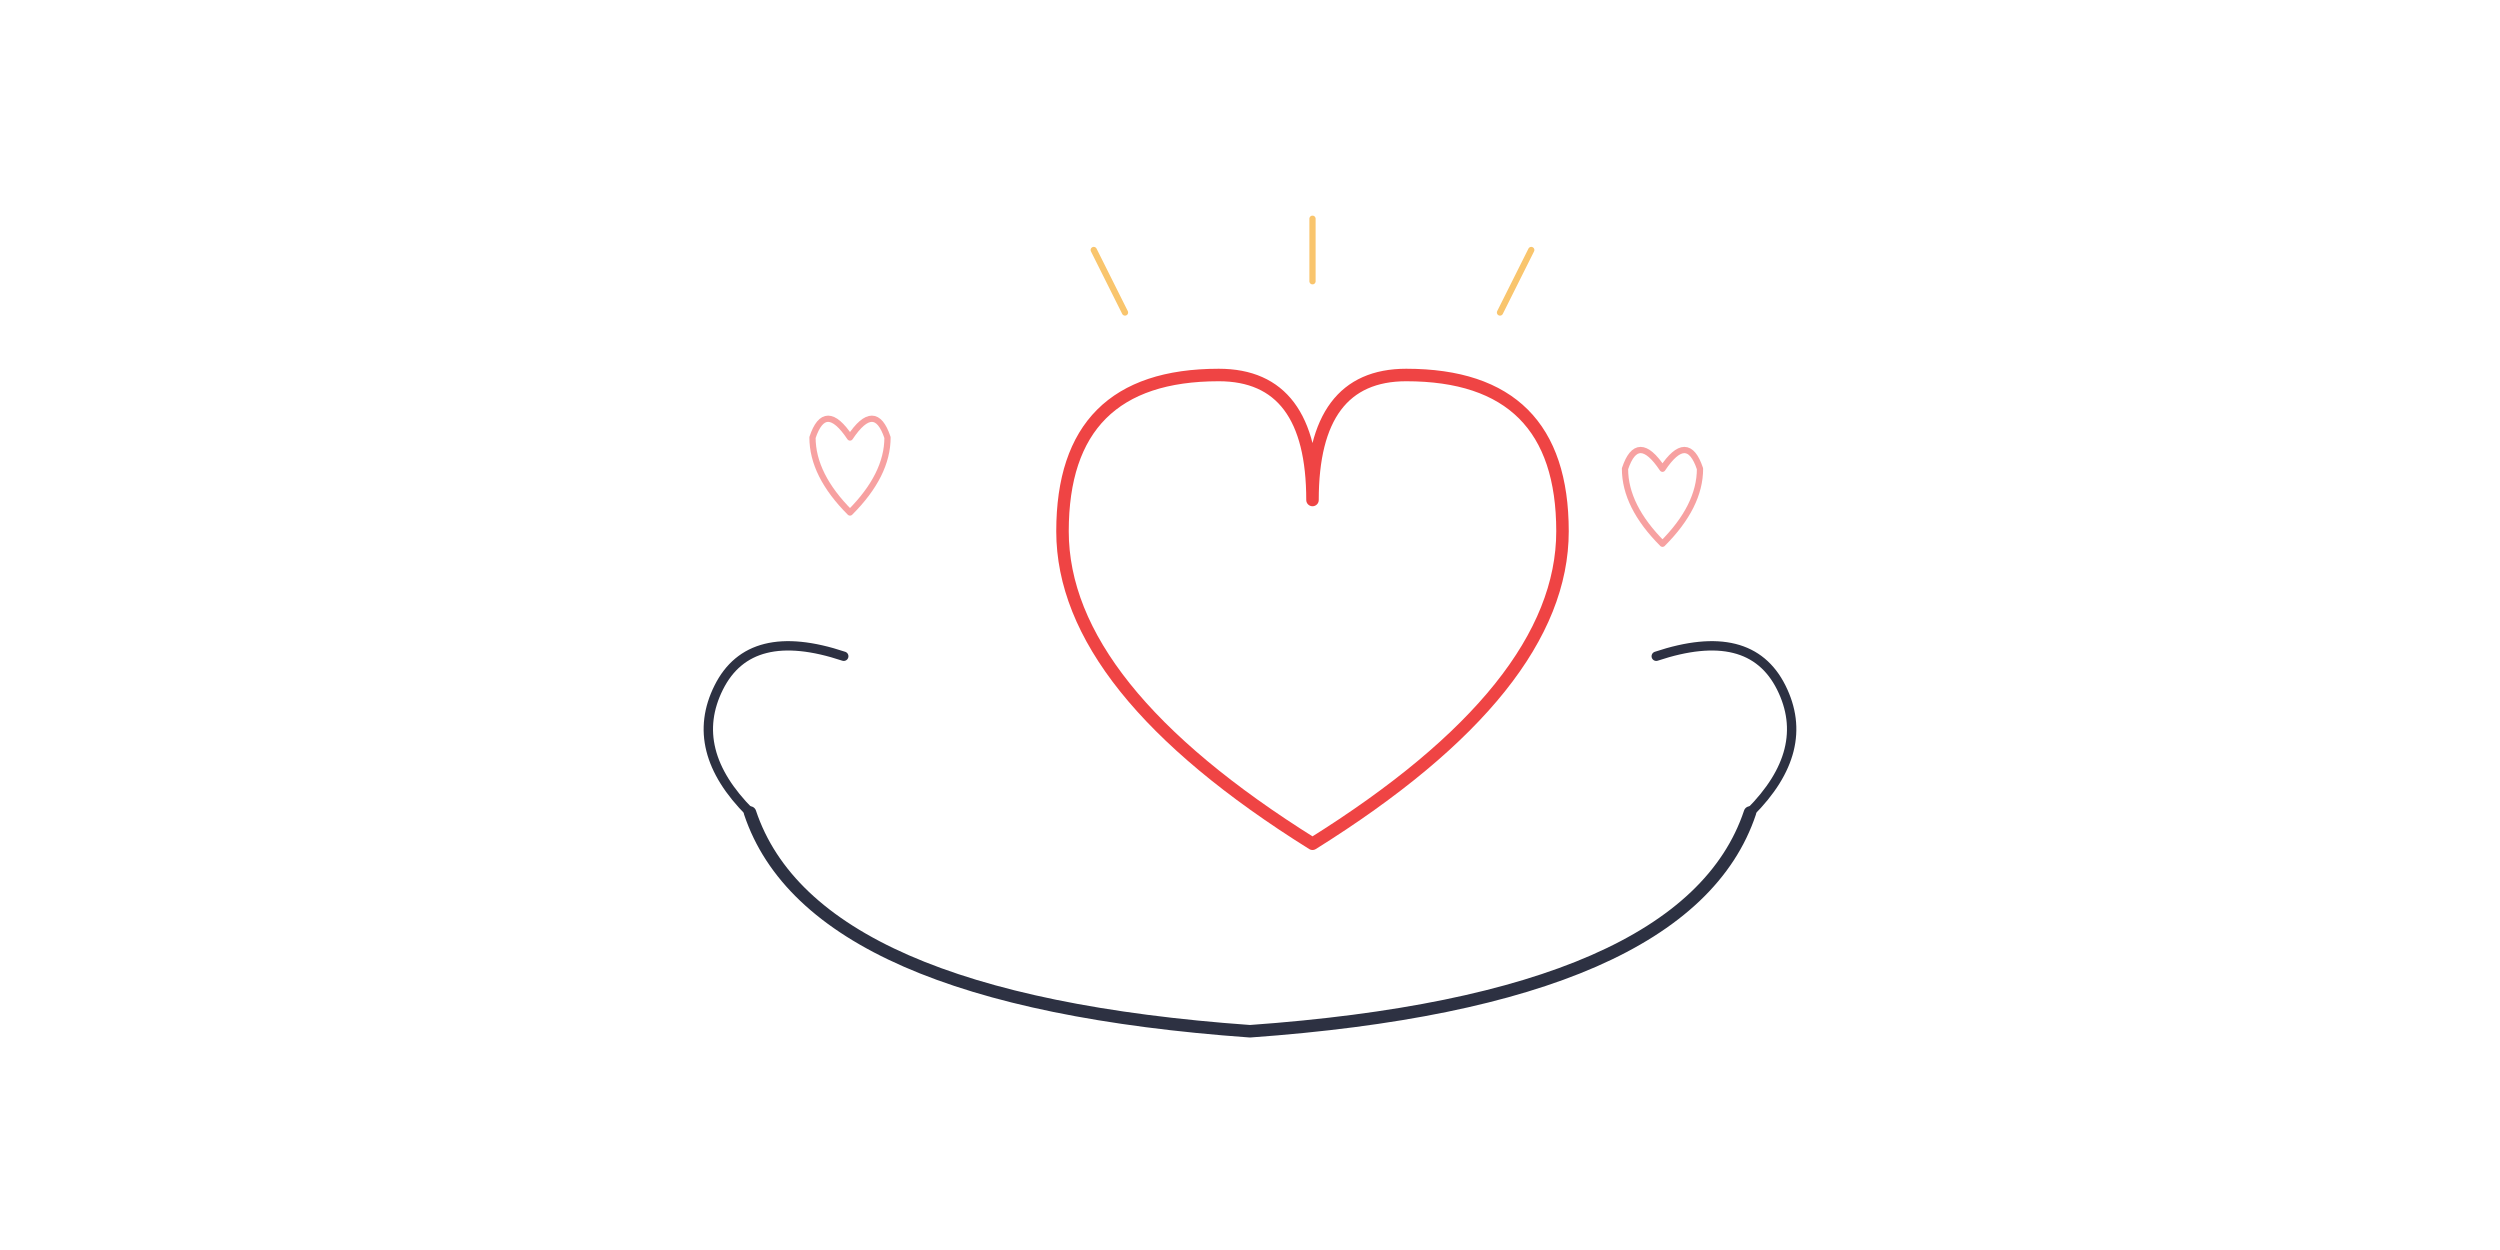
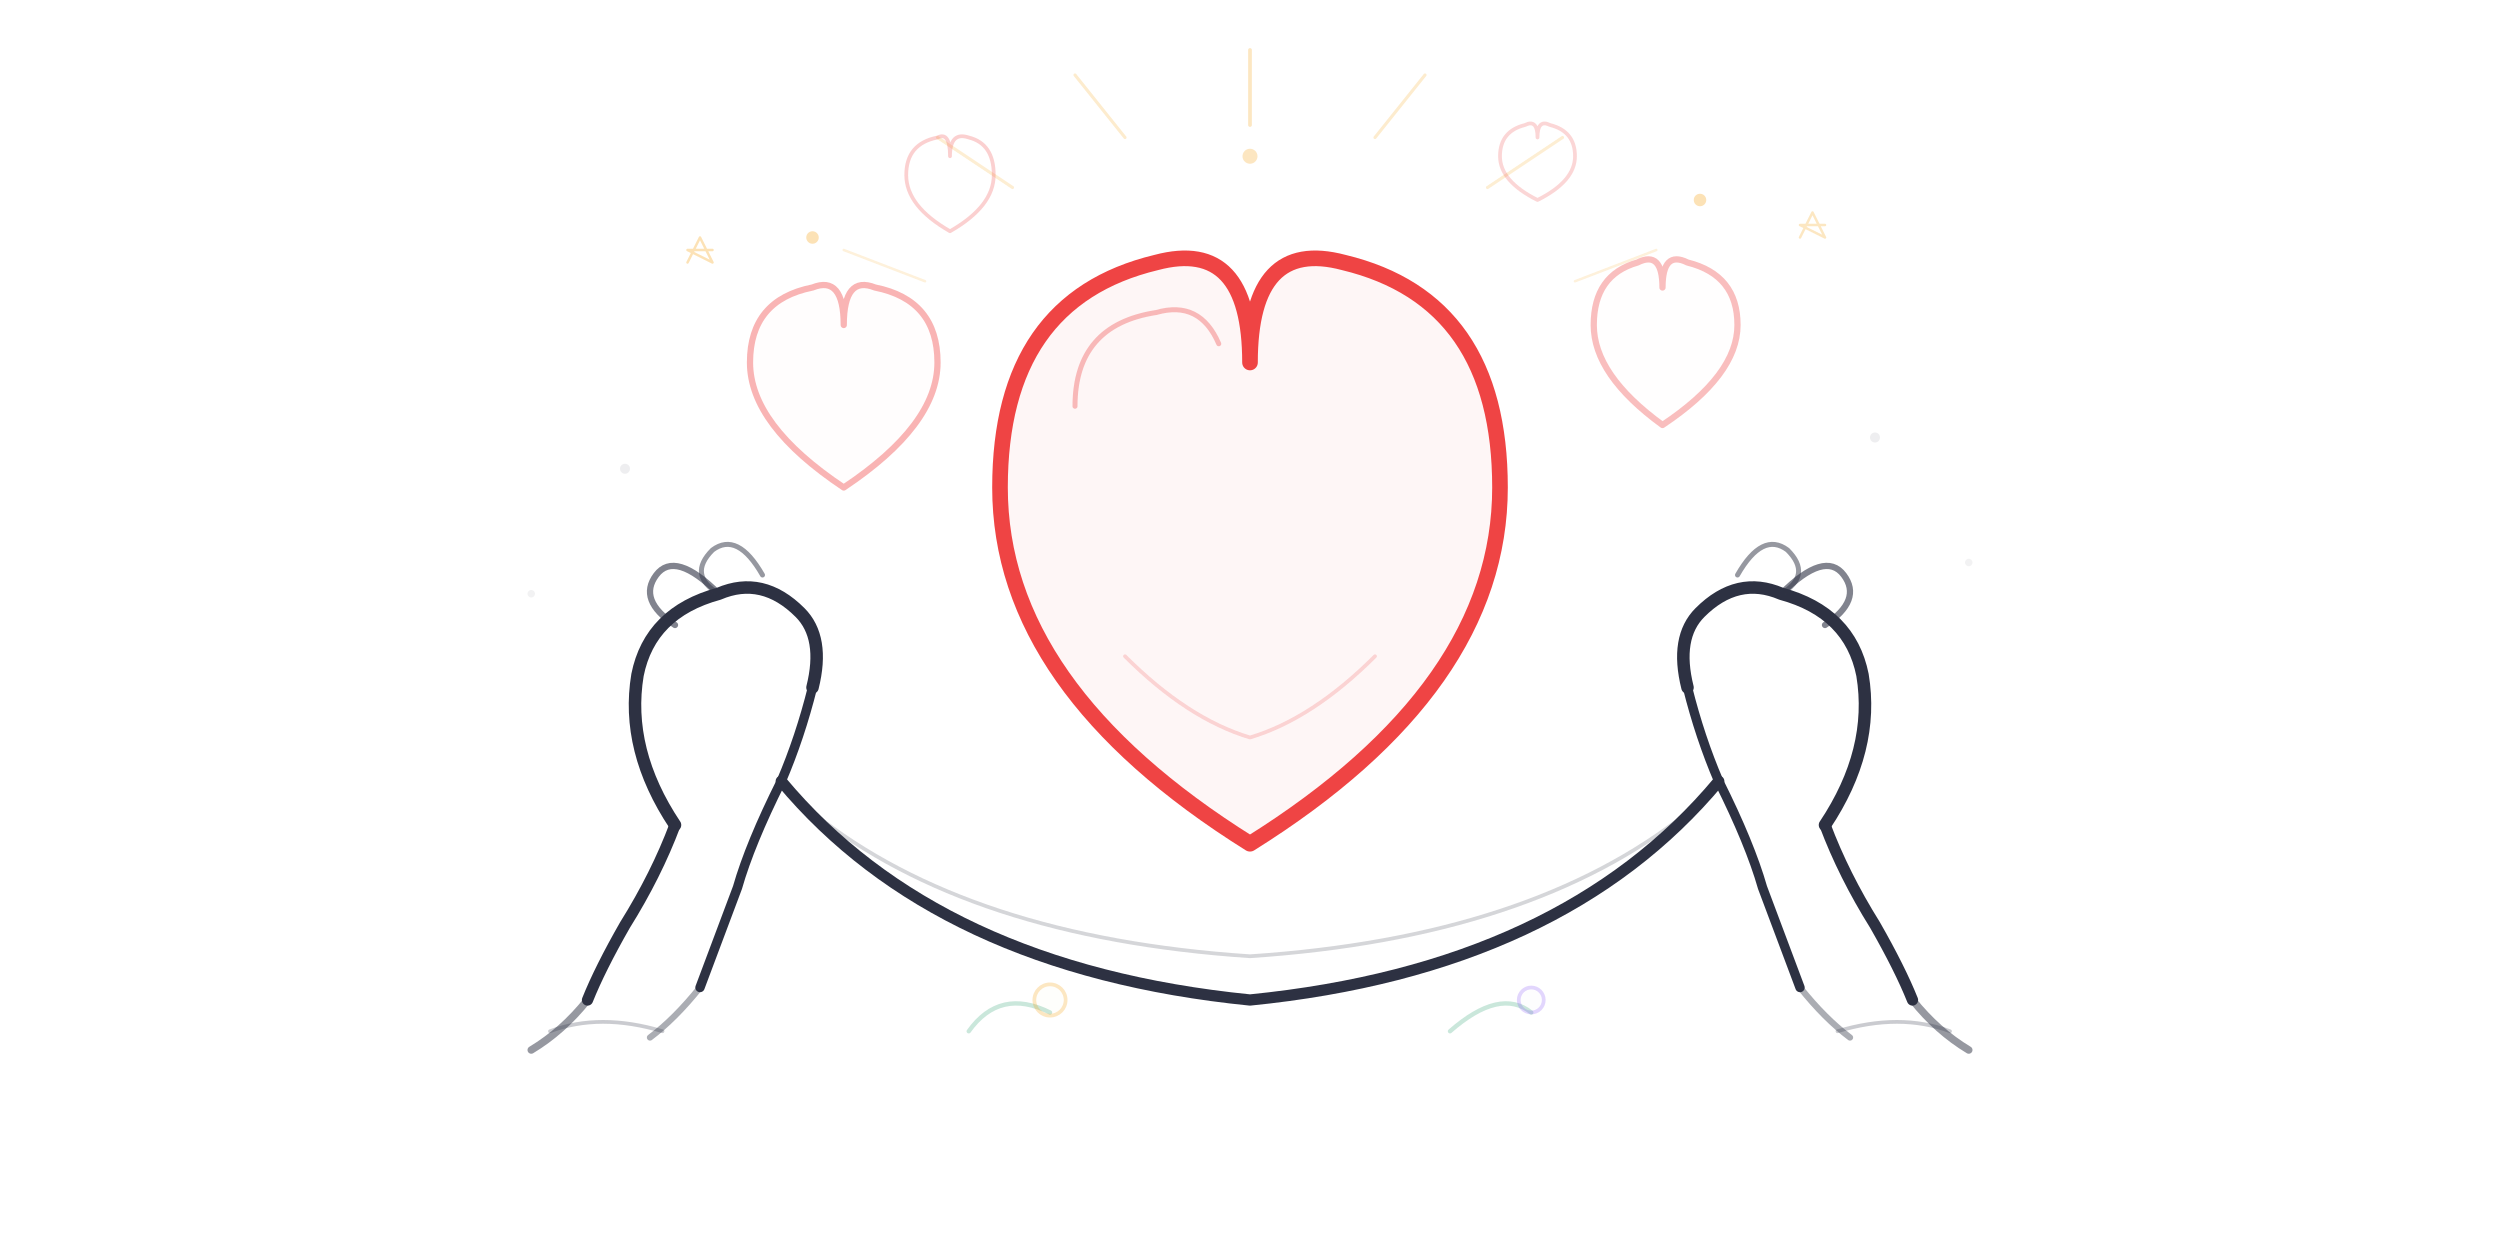
- <svg xmlns="http://www.w3.org/2000/svg" viewBox="0 0 400 200" fill="none" stroke="#2D3142" stroke-width="1.5" stroke-linecap="round" stroke-linejoin="round">
-   <path d="M120 130 Q130 160 200 165 Q270 160 280 130" stroke-width="2" />
-   <path d="M120 130 Q110 120 115 110 Q120 100 135 105" />
-   <path d="M280 130 Q290 120 285 110 Q280 100 265 105" />
-   <path d="M170 85 Q170 60 195 60 Q210 60 210 80 Q210 60 225 60 Q250 60 250 85 Q250 110 210 135 Q170 110 170 85 Z" stroke="#EF4444" stroke-width="2" fill="none" />
-   <path d="M130 70 Q132 64 136 70 Q140 64 142 70 Q142 76 136 82 Q130 76 130 70" stroke="#EF4444" stroke-width="1" opacity="0.5" />
-   <path d="M260 75 Q262 69 266 75 Q270 69 272 75 Q272 81 266 87 Q260 81 260 75" stroke="#EF4444" stroke-width="1" opacity="0.5" />
-   <line x1="210" y1="45" x2="210" y2="35" stroke="#F59E0B" stroke-width="1" opacity="0.6" />
-   <line x1="180" y1="50" x2="175" y2="40" stroke="#F59E0B" stroke-width="1" opacity="0.6" />
-   <line x1="240" y1="50" x2="245" y2="40" stroke="#F59E0B" stroke-width="1" opacity="0.6" />
+ <svg xmlns="http://www.w3.org/2000/svg" viewBox="0 0 400 200" fill="none" stroke-linecap="round" stroke-linejoin="round">
+   <line x1="200" y1="20" x2="200" y2="8" stroke="#F59E0B" stroke-width="0.6" opacity="0.25" />
+   <line x1="220" y1="22" x2="228" y2="12" stroke="#F59E0B" stroke-width="0.5" opacity="0.2" />
+   <line x1="180" y1="22" x2="172" y2="12" stroke="#F59E0B" stroke-width="0.5" opacity="0.2" />
+   <line x1="238" y1="30" x2="250" y2="22" stroke="#F59E0B" stroke-width="0.5" opacity="0.18" />
+   <line x1="162" y1="30" x2="150" y2="22" stroke="#F59E0B" stroke-width="0.5" opacity="0.18" />
+   <line x1="252" y1="45" x2="265" y2="40" stroke="#F59E0B" stroke-width="0.4" opacity="0.15" />
+   <line x1="148" y1="45" x2="135" y2="40" stroke="#F59E0B" stroke-width="0.4" opacity="0.15" />
+   <path d="M108 132 Q100 120 102 108 Q104 98 115 95 Q122 92 128 98 Q132 102 130 110" stroke="#2D3142" stroke-width="2" />
+   <path d="M130 110 Q128 118 125 125" stroke="#2D3142" stroke-width="1.5" />
+   <path d="M115 95 Q108 88 105 92 Q102 96 108 100" stroke="#2D3142" stroke-width="1" opacity="0.6" />
+   <path d="M122 92 Q118 85 114 88 Q110 92 115 95" stroke="#2D3142" stroke-width="0.8" opacity="0.5" />
+   <path d="M108 132 Q105 140 100 148 Q96 155 94 160" stroke="#2D3142" stroke-width="1.8" />
+   <path d="M125 125 Q120 135 118 142 Q115 150 112 158" stroke="#2D3142" stroke-width="1.5" />
+   <path d="M94 160 Q90 165 85 168" stroke="#2D3142" stroke-width="1.2" opacity="0.5" />
+   <path d="M112 158 Q108 163 104 166" stroke="#2D3142" stroke-width="1" opacity="0.4" />
+   <path d="M88 165 Q96 162 106 165" stroke="#2D3142" stroke-width="0.6" opacity="0.25" />
+   <path d="M292 132 Q300 120 298 108 Q296 98 285 95 Q278 92 272 98 Q268 102 270 110" stroke="#2D3142" stroke-width="2" />
+   <path d="M270 110 Q272 118 275 125" stroke="#2D3142" stroke-width="1.5" />
+   <path d="M285 95 Q292 88 295 92 Q298 96 292 100" stroke="#2D3142" stroke-width="1" opacity="0.6" />
+   <path d="M278 92 Q282 85 286 88 Q290 92 285 95" stroke="#2D3142" stroke-width="0.8" opacity="0.5" />
+   <path d="M292 132 Q295 140 300 148 Q304 155 306 160" stroke="#2D3142" stroke-width="1.8" />
+   <path d="M275 125 Q280 135 282 142 Q285 150 288 158" stroke="#2D3142" stroke-width="1.5" />
+   <path d="M306 160 Q310 165 315 168" stroke="#2D3142" stroke-width="1.2" opacity="0.5" />
+   <path d="M288 158 Q292 163 296 166" stroke="#2D3142" stroke-width="1" opacity="0.4" />
+   <path d="M312 165 Q304 162 294 165" stroke="#2D3142" stroke-width="0.6" opacity="0.25" />
+   <path d="M125 125 Q150 155 200 160 Q250 155 275 125" stroke="#2D3142" stroke-width="1.8" />
+   <path d="M130 130 Q155 150 200 153 Q245 150 270 130" stroke="#2D3142" stroke-width="0.6" opacity="0.2" />
+   <path d="M160 78 Q160 48 185 42 Q200 38 200 58 Q200 38 215 42 Q240 48 240 78 Q240 110 200 135 Q160 110 160 78Z" stroke="#EF4444" stroke-width="2.5" fill="#EF4444" fill-opacity="0.05" />
+   <path d="M172 65 Q172 52 185 50 Q192 48 195 55" stroke="#EF4444" stroke-width="0.8" opacity="0.35" />
+   <path d="M180 105 Q190 115 200 118 Q210 115 220 105" stroke="#EF4444" stroke-width="0.6" opacity="0.2" />
+   <path d="M120 58 Q120 48 130 46 Q135 44 135 52 Q135 44 140 46 Q150 48 150 58 Q150 68 135 78 Q120 68 120 58Z" stroke="#EF4444" stroke-width="1" opacity="0.4" fill="#EF4444" fill-opacity="0.03" />
+   <path d="M255 52 Q255 44 262 42 Q266 40 266 46 Q266 40 270 42 Q278 44 278 52 Q278 60 266 68 Q255 60 255 52Z" stroke="#EF4444" stroke-width="1" opacity="0.35" fill="#EF4444" fill-opacity="0.03" />
+   <path d="M145 28 Q145 23 150 22 Q152 21 152 25 Q152 21 155 22 Q159 23 159 28 Q159 33 152 37 Q145 33 145 28Z" stroke="#EF4444" stroke-width="0.6" opacity="0.25" />
+   <path d="M240 25 Q240 21 244 20 Q246 19 246 22 Q246 19 248 20 Q252 21 252 25 Q252 29 246 32 Q240 29 240 25Z" stroke="#EF4444" stroke-width="0.6" opacity="0.22" />
+   <circle cx="130" cy="38" r="1" fill="#F59E0B" fill-opacity="0.3" stroke="none" />
+   <circle cx="272" cy="32" r="1" fill="#F59E0B" fill-opacity="0.3" stroke="none" />
+   <circle cx="200" cy="25" r="1.2" fill="#F59E0B" fill-opacity="0.25" stroke="none" />
+   <path d="M110 42 L112 38 L114 42 L110 40 L114 40" stroke="#F59E0B" stroke-width="0.4" opacity="0.3" />
+   <path d="M288 38 L290 34 L292 38 L288 36 L292 36" stroke="#F59E0B" stroke-width="0.4" opacity="0.25" />
+   <path d="M155 165 Q160 158 168 162" stroke="#4CAF87" stroke-width="0.7" opacity="0.3" />
+   <circle cx="168" cy="160" r="2.5" stroke="#F59E0B" stroke-width="0.6" opacity="0.25" fill="#F59E0B" fill-opacity="0.04" />
+   <path d="M232 165 Q240 158 245 162" stroke="#4CAF87" stroke-width="0.7" opacity="0.3" />
+   <circle cx="245" cy="160" r="2" stroke="#8B5CF6" stroke-width="0.6" opacity="0.25" fill="#8B5CF6" fill-opacity="0.04" />
+   <circle cx="100" cy="75" r="0.8" fill="#2D3142" fill-opacity="0.08" stroke="none" />
+   <circle cx="300" cy="70" r="0.8" fill="#2D3142" fill-opacity="0.08" stroke="none" />
+   <circle cx="85" cy="95" r="0.6" fill="#2D3142" fill-opacity="0.06" stroke="none" />
+   <circle cx="315" cy="90" r="0.6" fill="#2D3142" fill-opacity="0.06" stroke="none" />
</svg>
